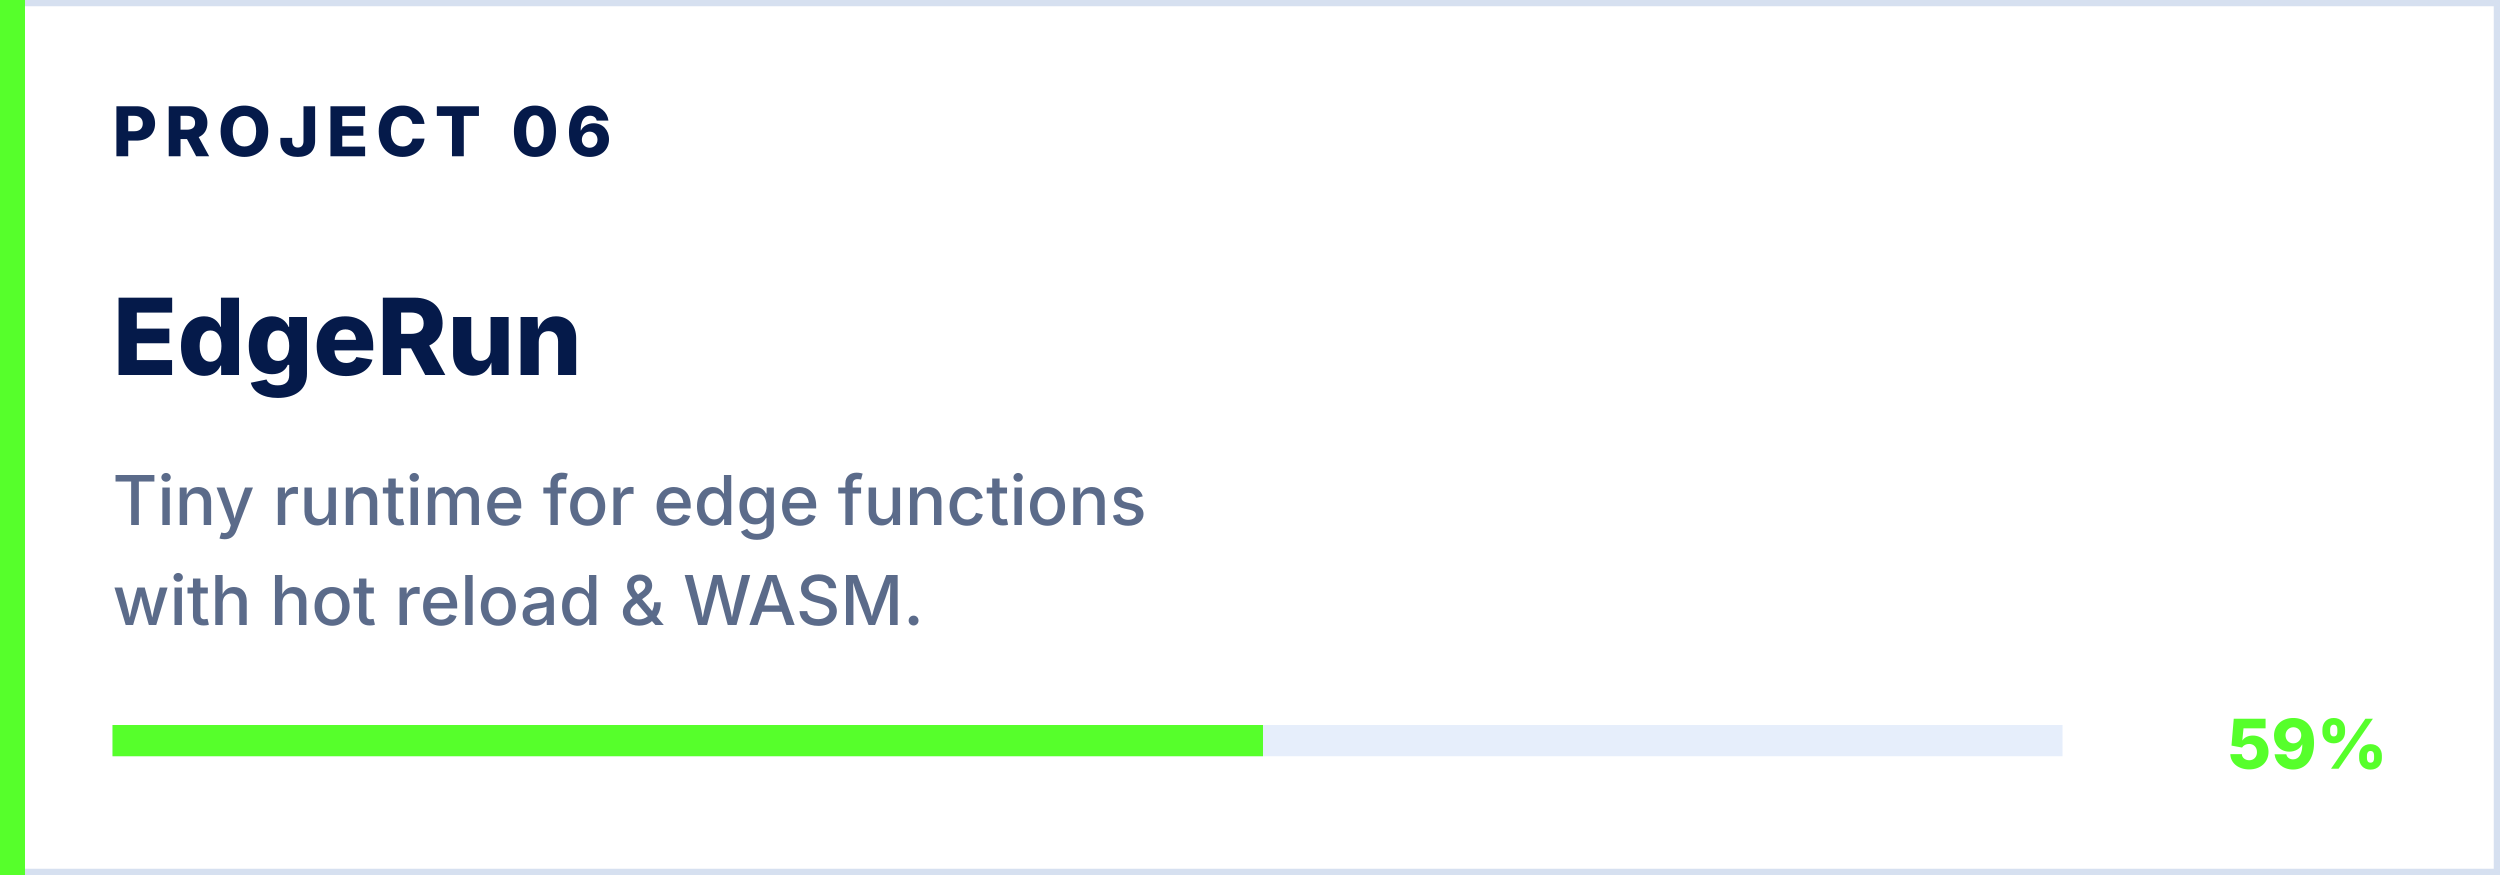
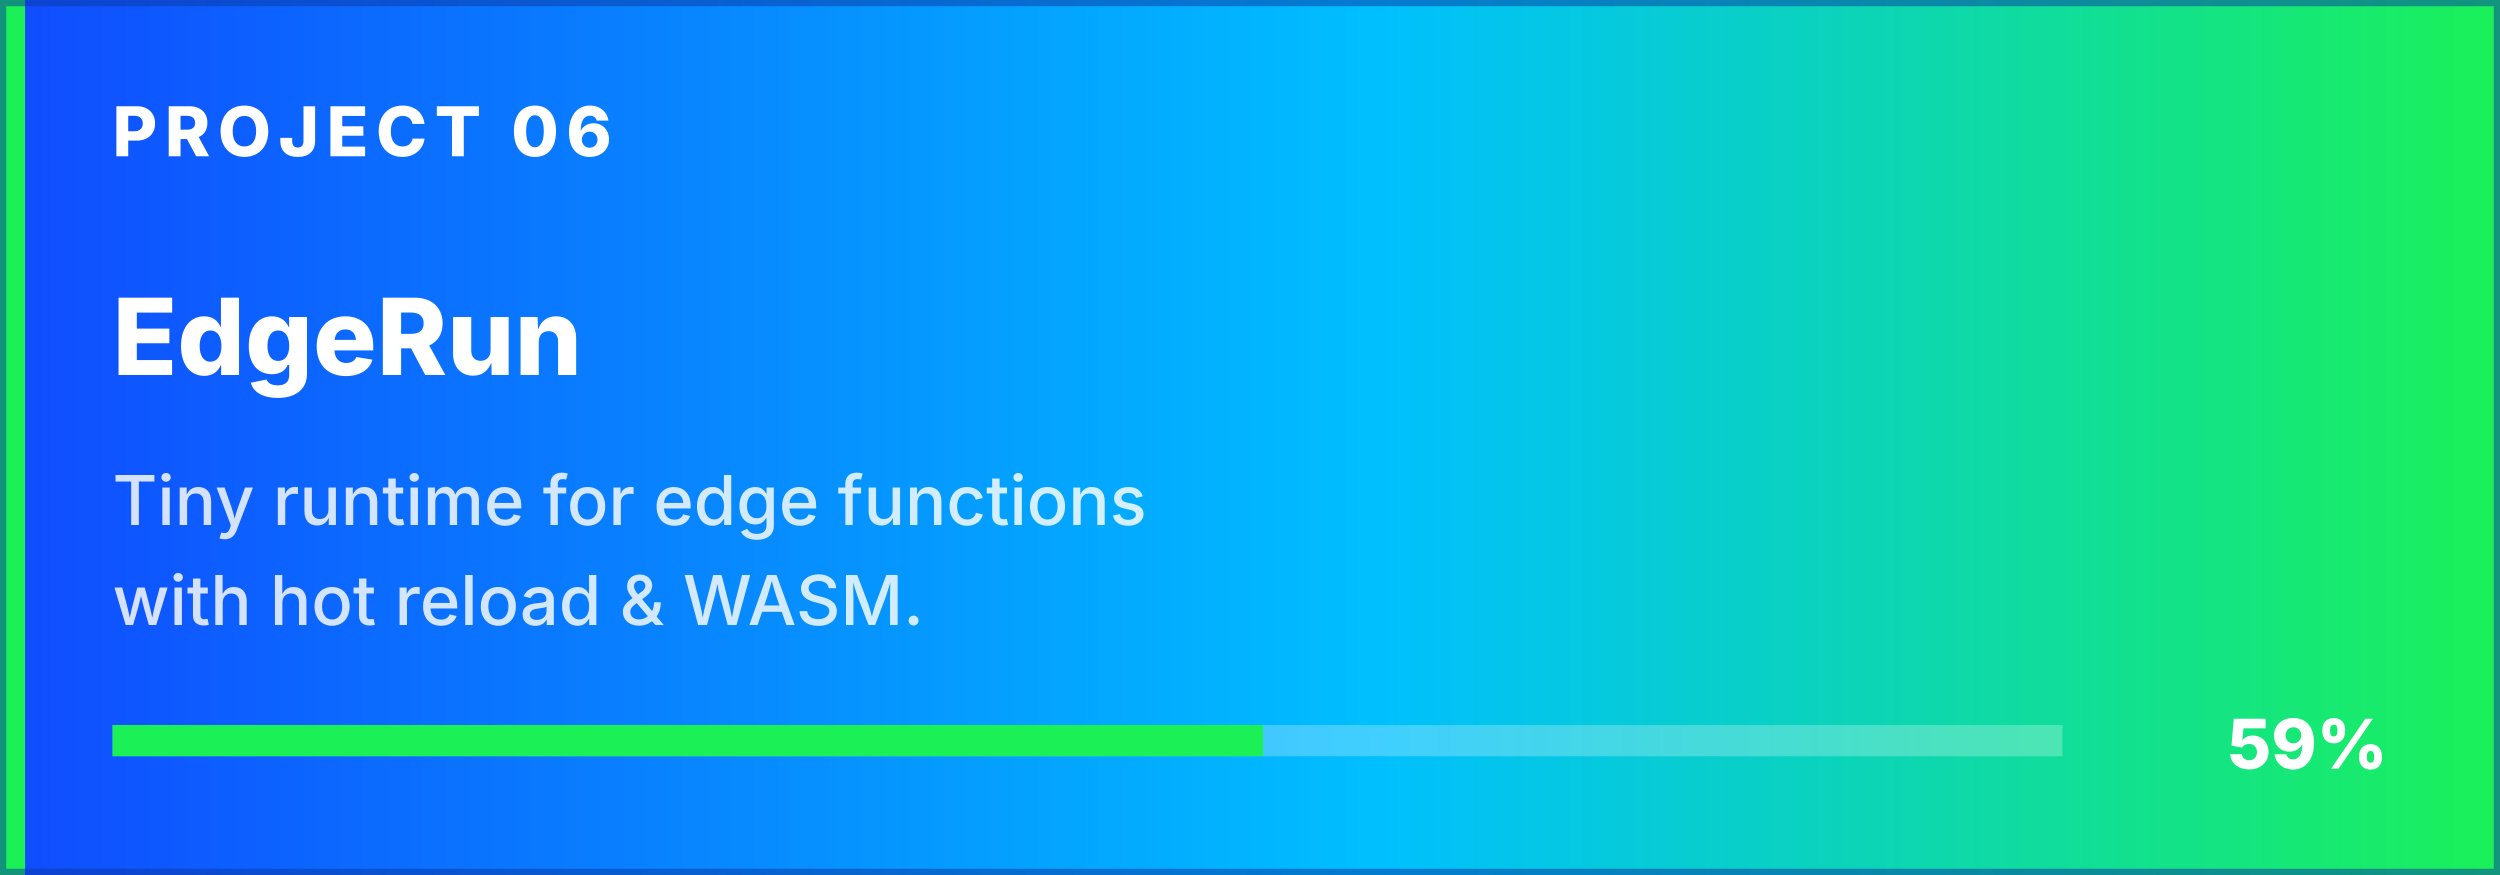
<svg xmlns="http://www.w3.org/2000/svg" width="400" height="140" viewBox="0 0 400 140" role="img">
-   <rect x="0.5" y="0.5" width="399" height="139" fill="#ffffff" stroke="#d6e0f0" />
-   <rect x="0" y="0" width="4" height="140" fill="#56FF2B" />
-   <text x="18" y="25" font-family="'Inter','Helvetica Neue','Segoe UI',system-ui,Arial,sans-serif" font-size="11" font-weight="800" letter-spacing="1.2" fill="#051A4A">PROJECT 06</text>
-   <text x="18" y="60" font-family="'Inter','Helvetica Neue','Segoe UI',system-ui,Arial,sans-serif" font-size="17" font-weight="800" fill="#051A4A">EdgeRun</text>
-   <text x="18" y="84" font-family="'Inter','Helvetica Neue','Segoe UI',system-ui,Arial,sans-serif" font-size="11" font-weight="500" fill="#5b6b8a">Tiny runtime for edge functions</text>
-   <text x="18" y="100" font-family="'Inter','Helvetica Neue','Segoe UI',system-ui,Arial,sans-serif" font-size="11" font-weight="500" fill="#5b6b8a">with hot reload &amp; WASM.</text>
-   <rect x="18" y="116" width="312" height="5" fill="#e6eefb" />
-   <rect x="18" y="116" width="184.08" height="5" fill="#56FF2B" />
-   <text x="382" y="123" font-family="'Inter','Helvetica Neue','Segoe UI',system-ui,Arial,sans-serif" font-size="11" font-weight="800" fill="#56FF2B" text-anchor="end">59%</text>
+   <defs>
+     <linearGradient id="bg" x1="0" y1="0" x2="1" y2="0">
+       <stop offset="0" stop-color="#104AFF" />
+       <stop offset="0.55" stop-color="#00BFFF" />
+       <stop offset="1" stop-color="#1BF157" />
+     </linearGradient>
+   </defs>
+   <rect x="0" y="0" width="400" height="140" fill="url(#bg)" />
+   <rect x="0" y="0" width="4" height="140" fill="#1BF157" />
+   <rect x="0.5" y="0.5" width="399" height="139" fill="none" stroke="#0B38A2" stroke-opacity="0.5" />
+   <text x="18" y="25" font-family="'Inter','Helvetica Neue','Segoe UI',system-ui,Arial,sans-serif" font-size="11" font-weight="800" letter-spacing="1.2" fill="#FFFFFF">PROJECT 06</text>
+   <text x="18" y="60" font-family="'Inter','Helvetica Neue','Segoe UI',system-ui,Arial,sans-serif" font-size="17" font-weight="800" fill="#FFFFFF">EdgeRun</text>
+   <text x="18" y="84" font-family="'Inter','Helvetica Neue','Segoe UI',system-ui,Arial,sans-serif" font-size="11" font-weight="500" fill="#FFFFFF" fill-opacity="0.82">Tiny runtime for edge functions</text>
+   <text x="18" y="100" font-family="'Inter','Helvetica Neue','Segoe UI',system-ui,Arial,sans-serif" font-size="11" font-weight="500" fill="#FFFFFF" fill-opacity="0.82">with hot reload &amp; WASM.</text>
+   <rect x="18" y="116" width="312" height="5" fill="#FFFFFF" fill-opacity="0.25" />
+   <rect x="18" y="116" width="184.08" height="5" fill="#1BF157" />
+   <text x="382" y="123" font-family="'Inter','Helvetica Neue','Segoe UI',system-ui,Arial,sans-serif" font-size="11" font-weight="800" fill="#FFFFFF" text-anchor="end">59%</text>
</svg>
